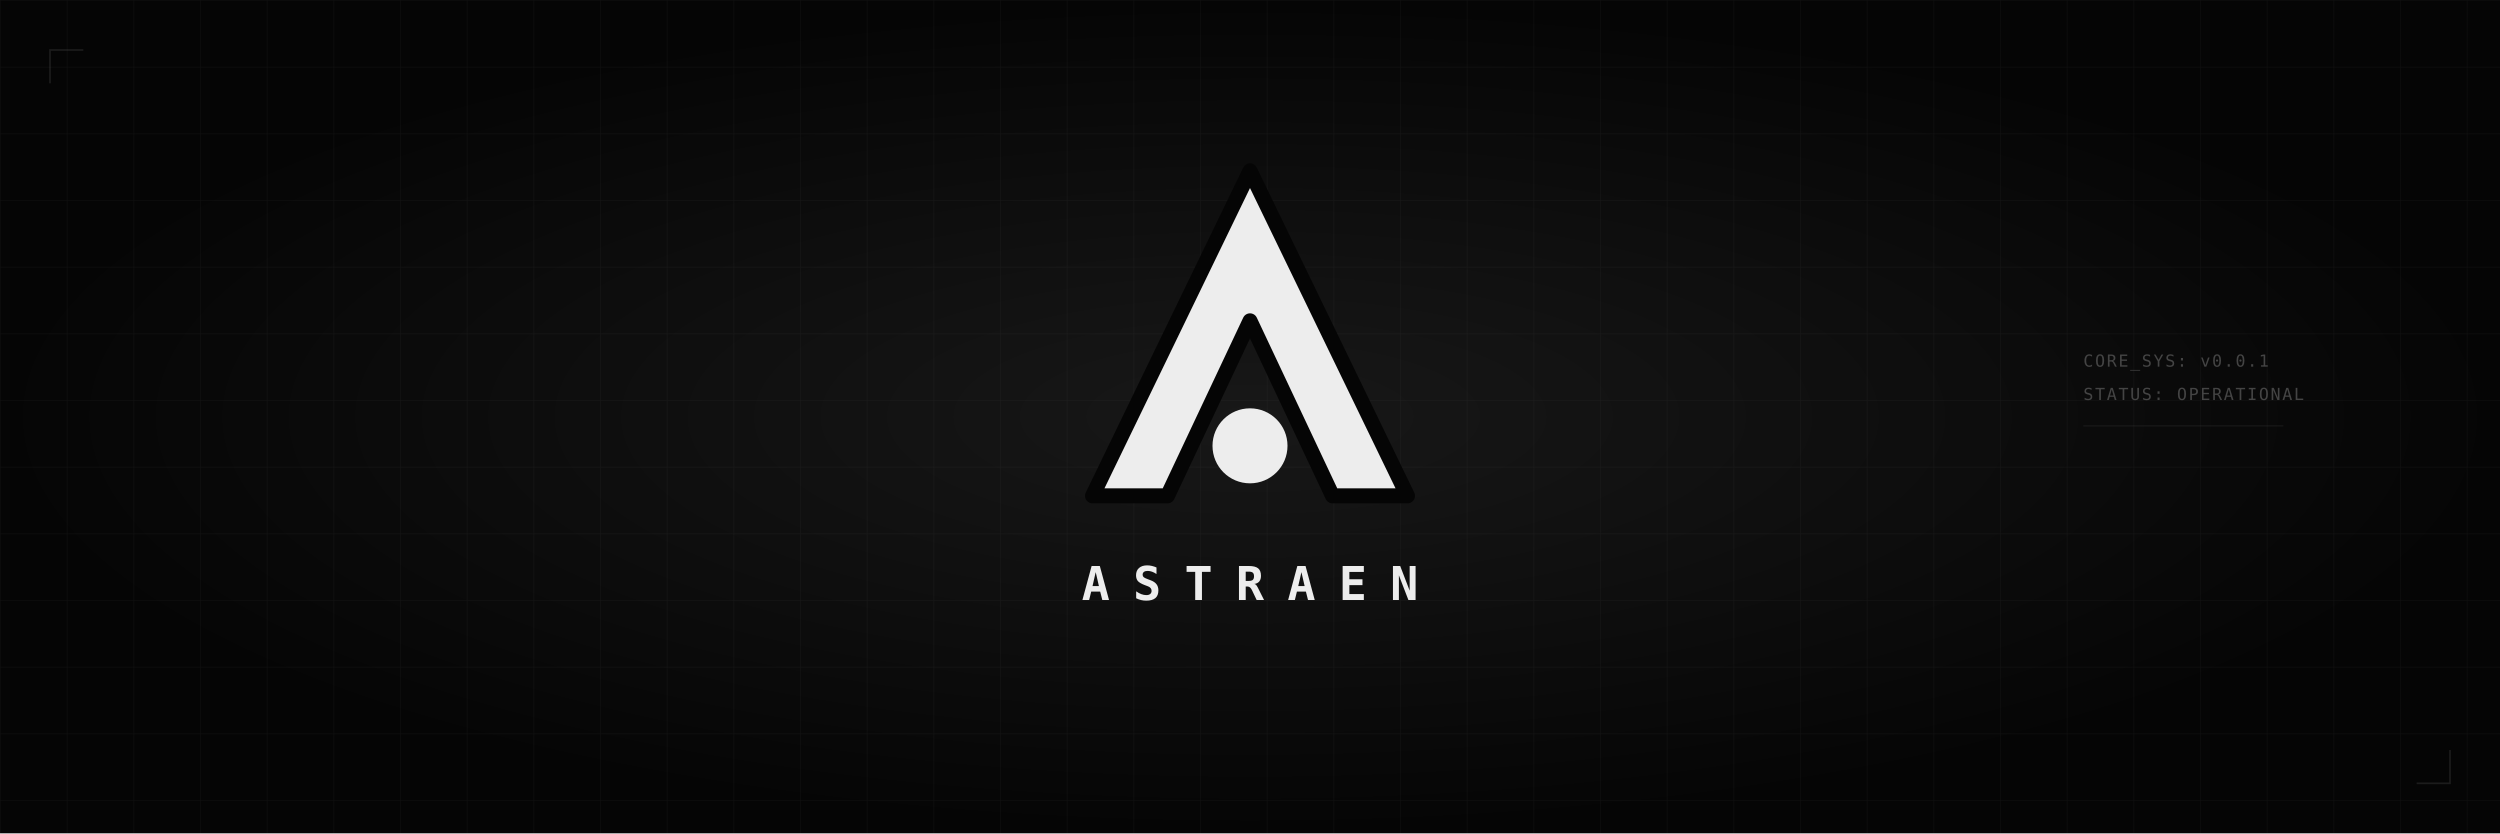
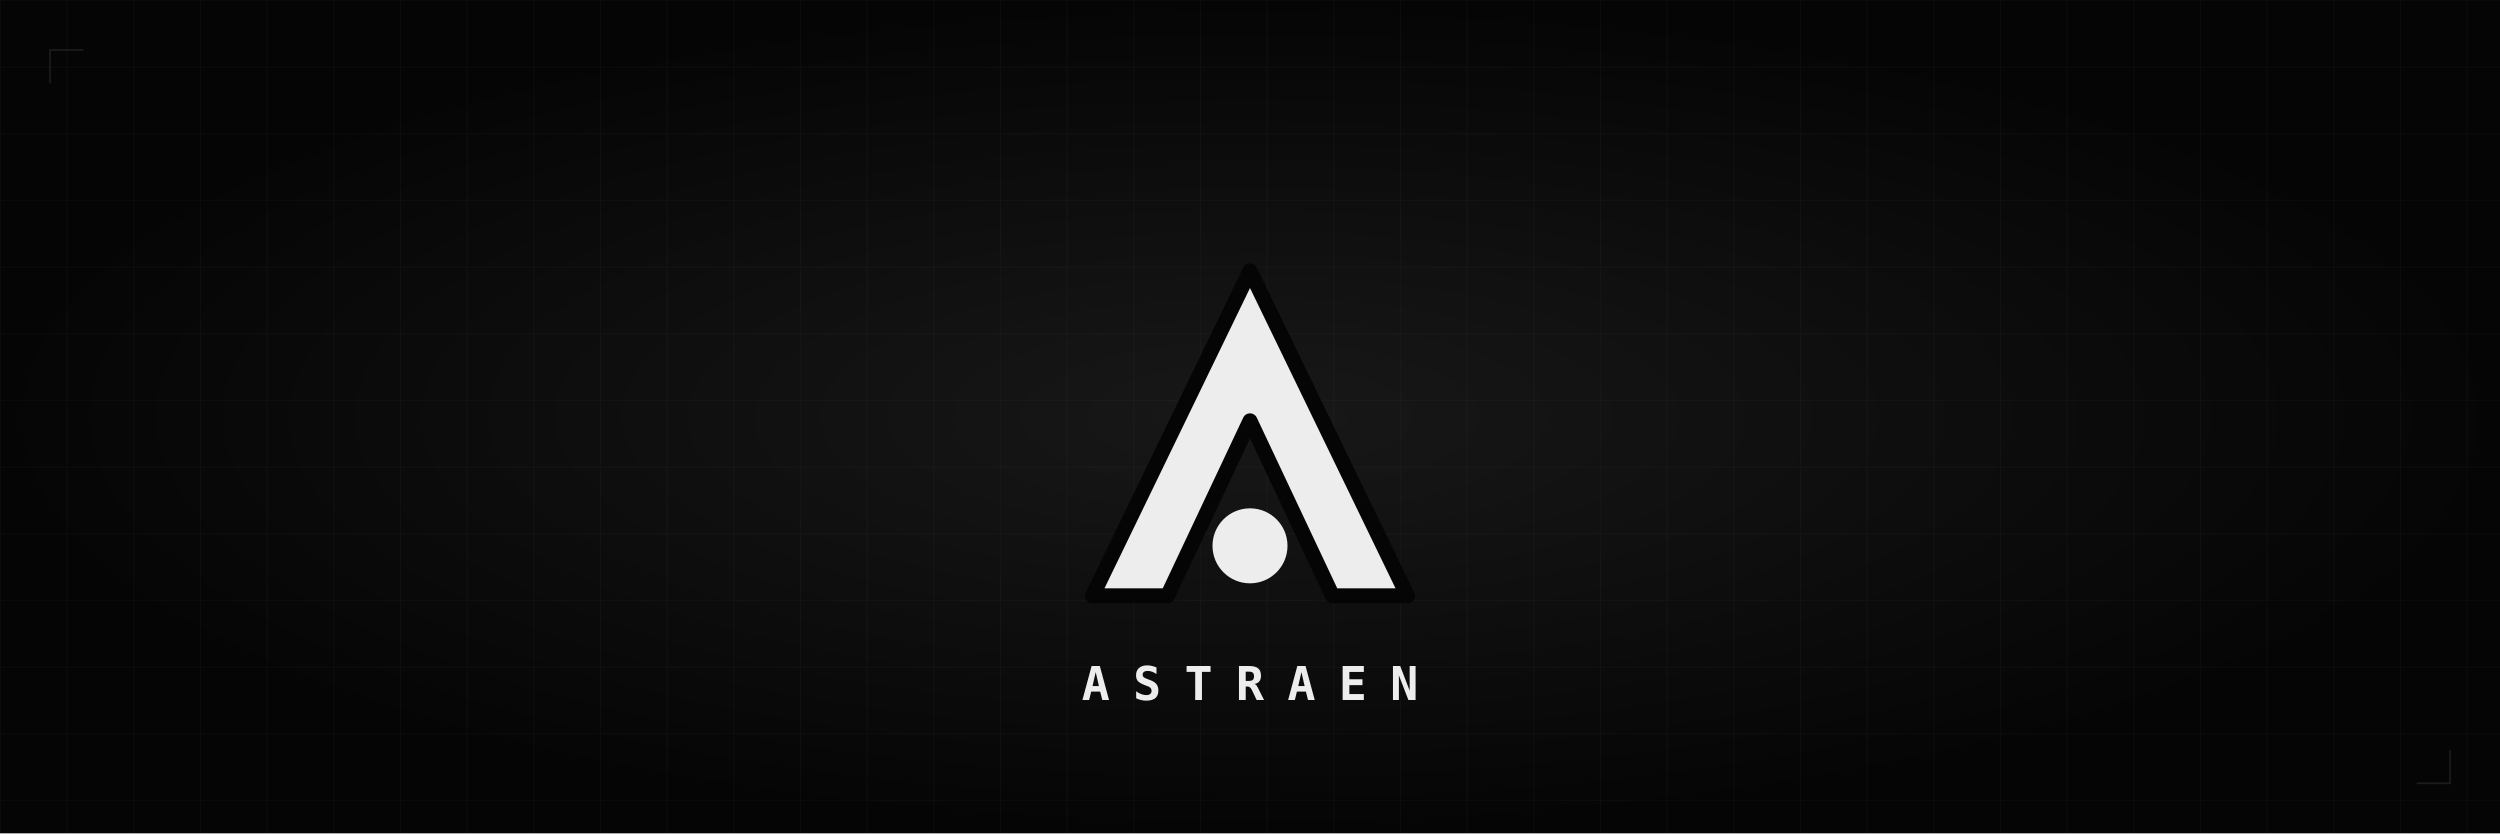
<svg xmlns="http://www.w3.org/2000/svg" width="1500" height="500" viewBox="0 0 1500 500" fill="none">
  <rect width="1500" height="500" fill="#050505" />
  <defs>
    <pattern id="gridPattern" width="40" height="40" patternUnits="userSpaceOnUse">
      <path d="M 40 0 L 0 0 0 40" fill="none" stroke="#ededed" stroke-width="0.5" stroke-opacity="0.06" />
    </pattern>
    <radialGradient id="centerHighlight" cx="50%" cy="50%" r="50%" fx="50%" fy="50%">
      <stop offset="0%" stop-color="#ededed" stop-opacity="0.08" />
      <stop offset="100%" stop-color="#ededed" stop-opacity="0" />
    </radialGradient>
  </defs>
  <rect width="1500" height="500" fill="url(#gridPattern)" />
  <rect width="1500" height="500" fill="url(#centerHighlight)" />
-   <g transform="translate(750, 200) scale(0.75)">
+   <g transform="translate(750, 260) scale(0.75)">
    <g transform="translate(-256, -250)">
      <path d="M256 120L130 380H190L256 240L322 380H382L256 120Z" fill="#ededed" />
      <circle cx="256" cy="340" r="30" fill="#ededed" />
      <path d="M256 120L130 380H190L256 240L322 380H382L256 120Z" stroke="#050505" stroke-width="12" stroke-linejoin="round" />
    </g>
  </g>
-   <text x="750" y="360" text-anchor="middle" fill="#ededed" font-family="monospace" font-size="28" letter-spacing="0.5em" font-weight="bold">ASTRAEN</text>
-   <g transform="translate(1250, 220)">
-     <text fill="#444" font-family="monospace" font-size="10" letter-spacing="0.1em">CORE_SYS: v0.0.1</text>
-     <text y="20" fill="#444" font-family="monospace" font-size="10" letter-spacing="0.1em">STATUS: OPERATIONAL</text>
-     <rect y="35" width="120" height="1" fill="#ededed" fill-opacity="0.05" />
-   </g>
+   <text x="750" y="420" text-anchor="middle" fill="#ededed" font-family="monospace" font-size="28" letter-spacing="0.5em" font-weight="bold">ASTRAEN</text>
  <path d="M30 50V30H50" stroke="#ededed" stroke-opacity="0.1" stroke-width="1" fill="none" />
  <path d="M1470 450V470H1450" stroke="#ededed" stroke-opacity="0.1" stroke-width="1" fill="none" />
</svg>
